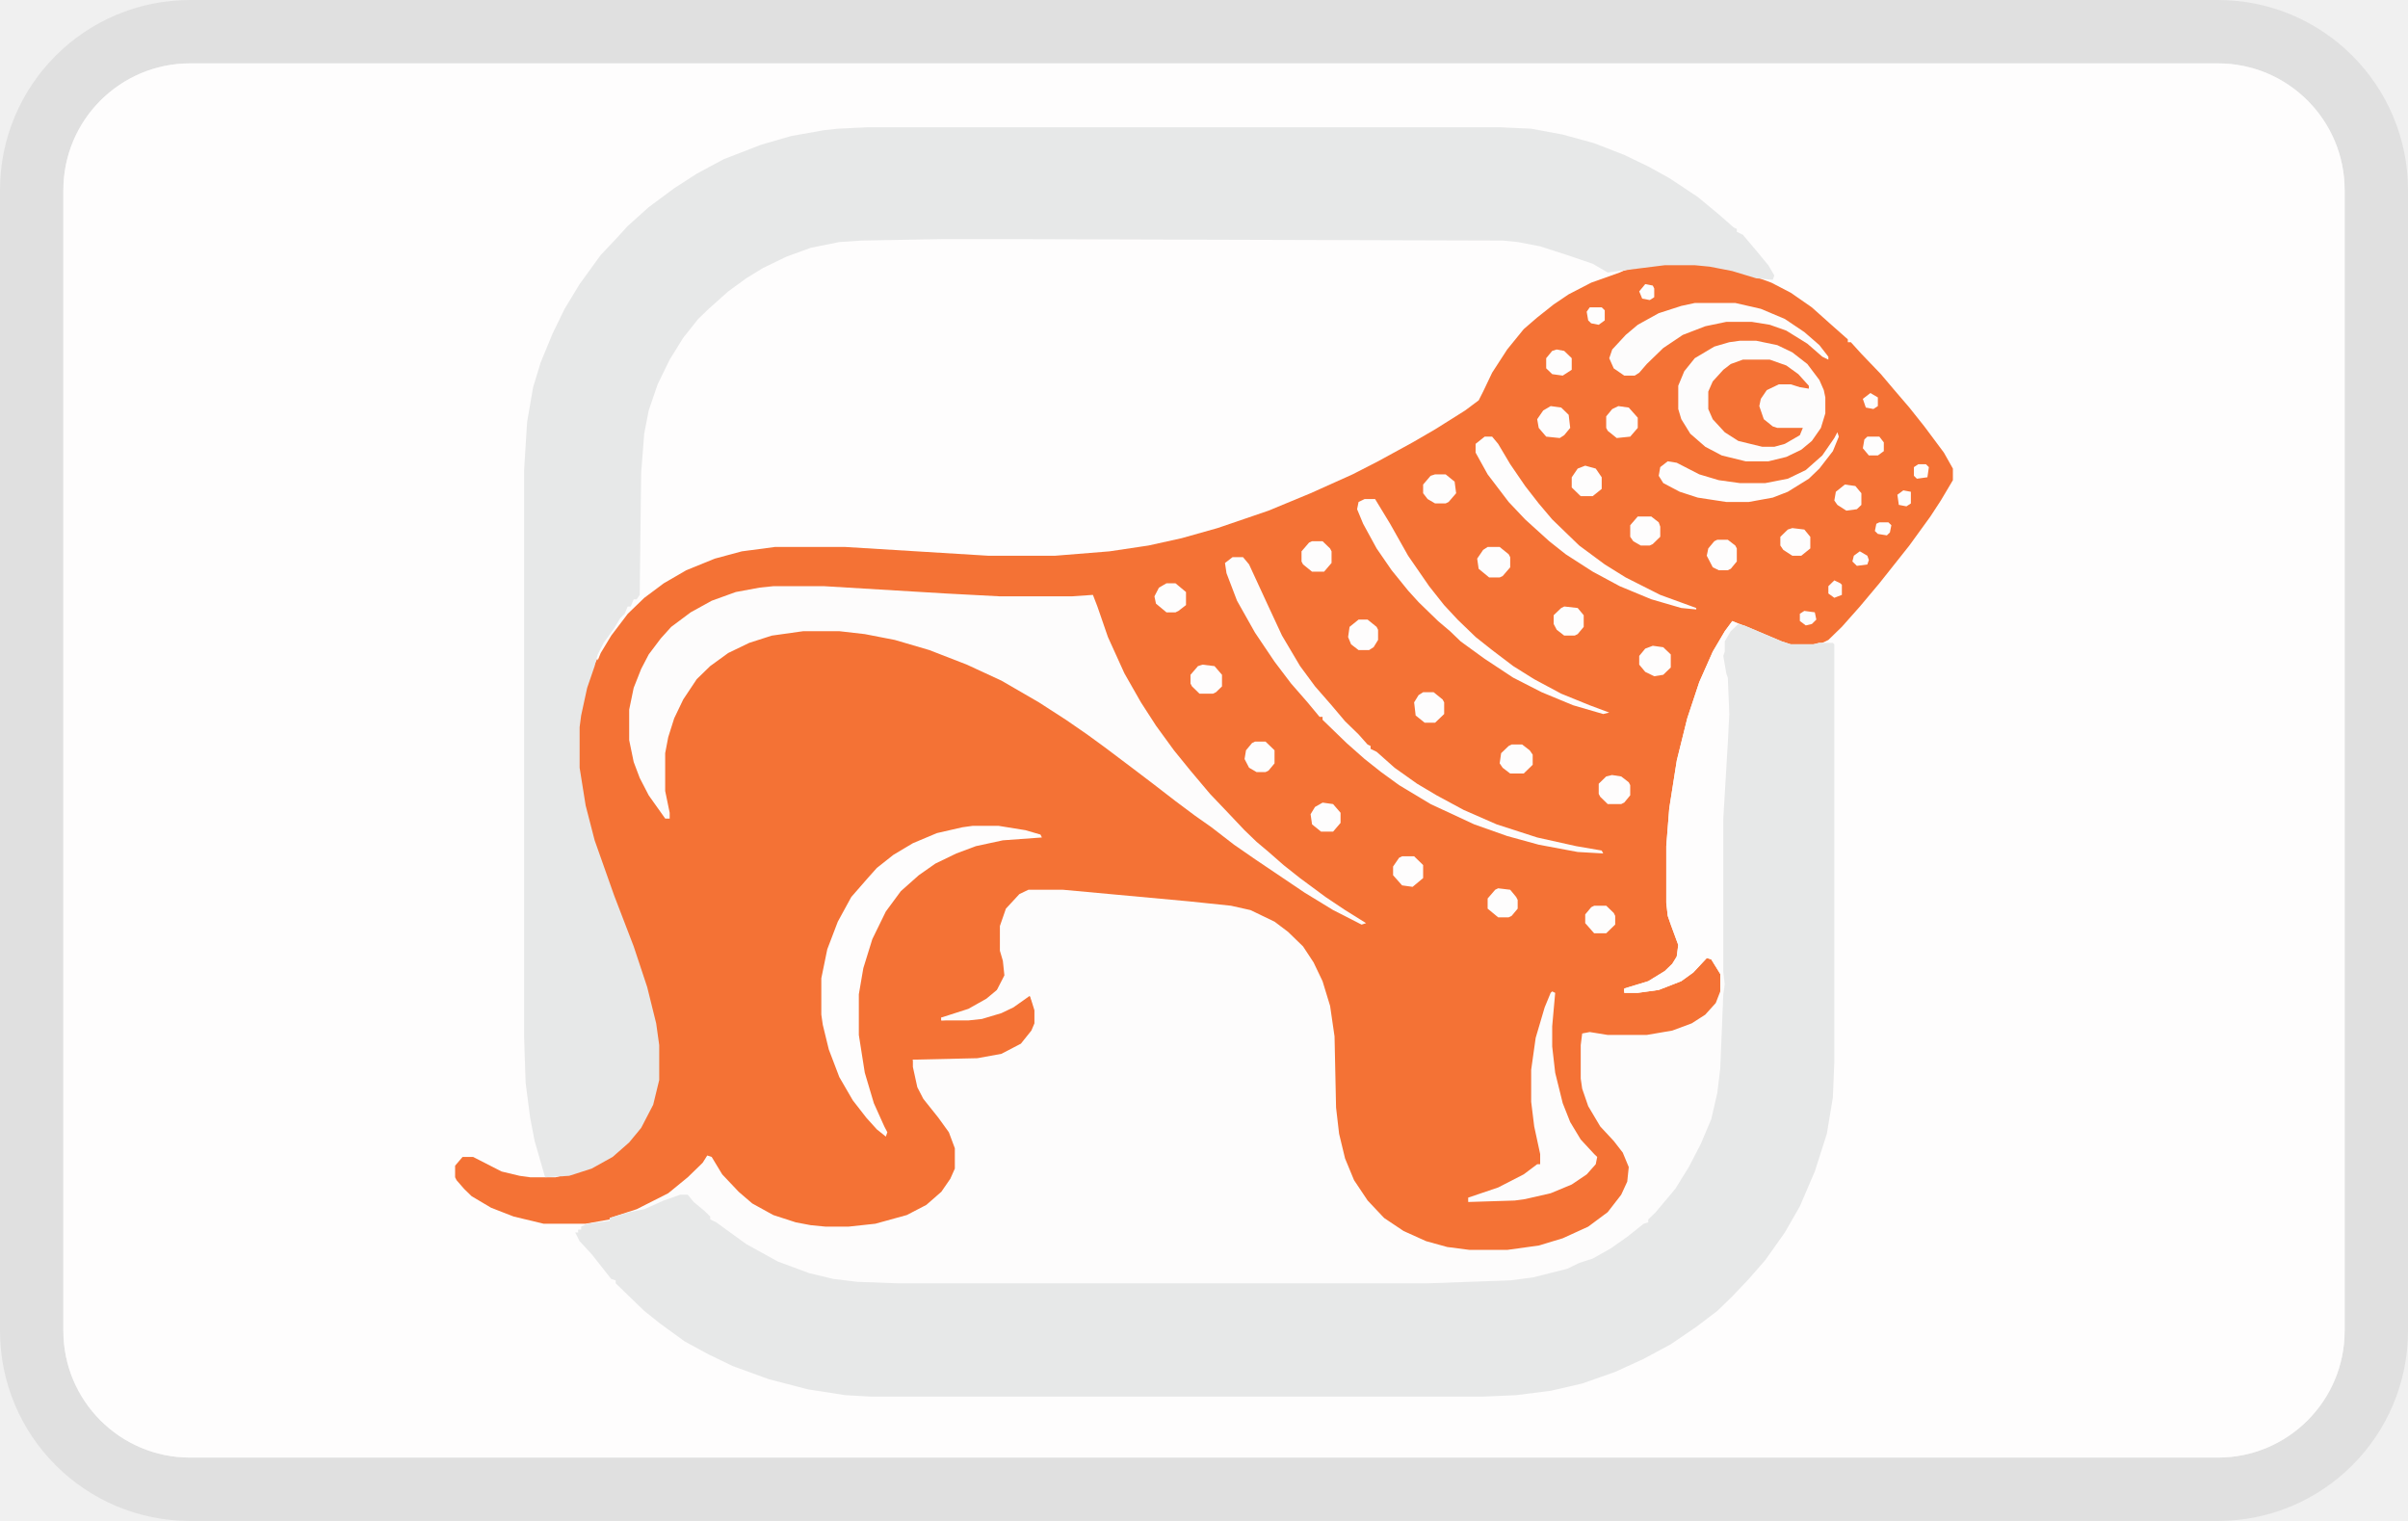
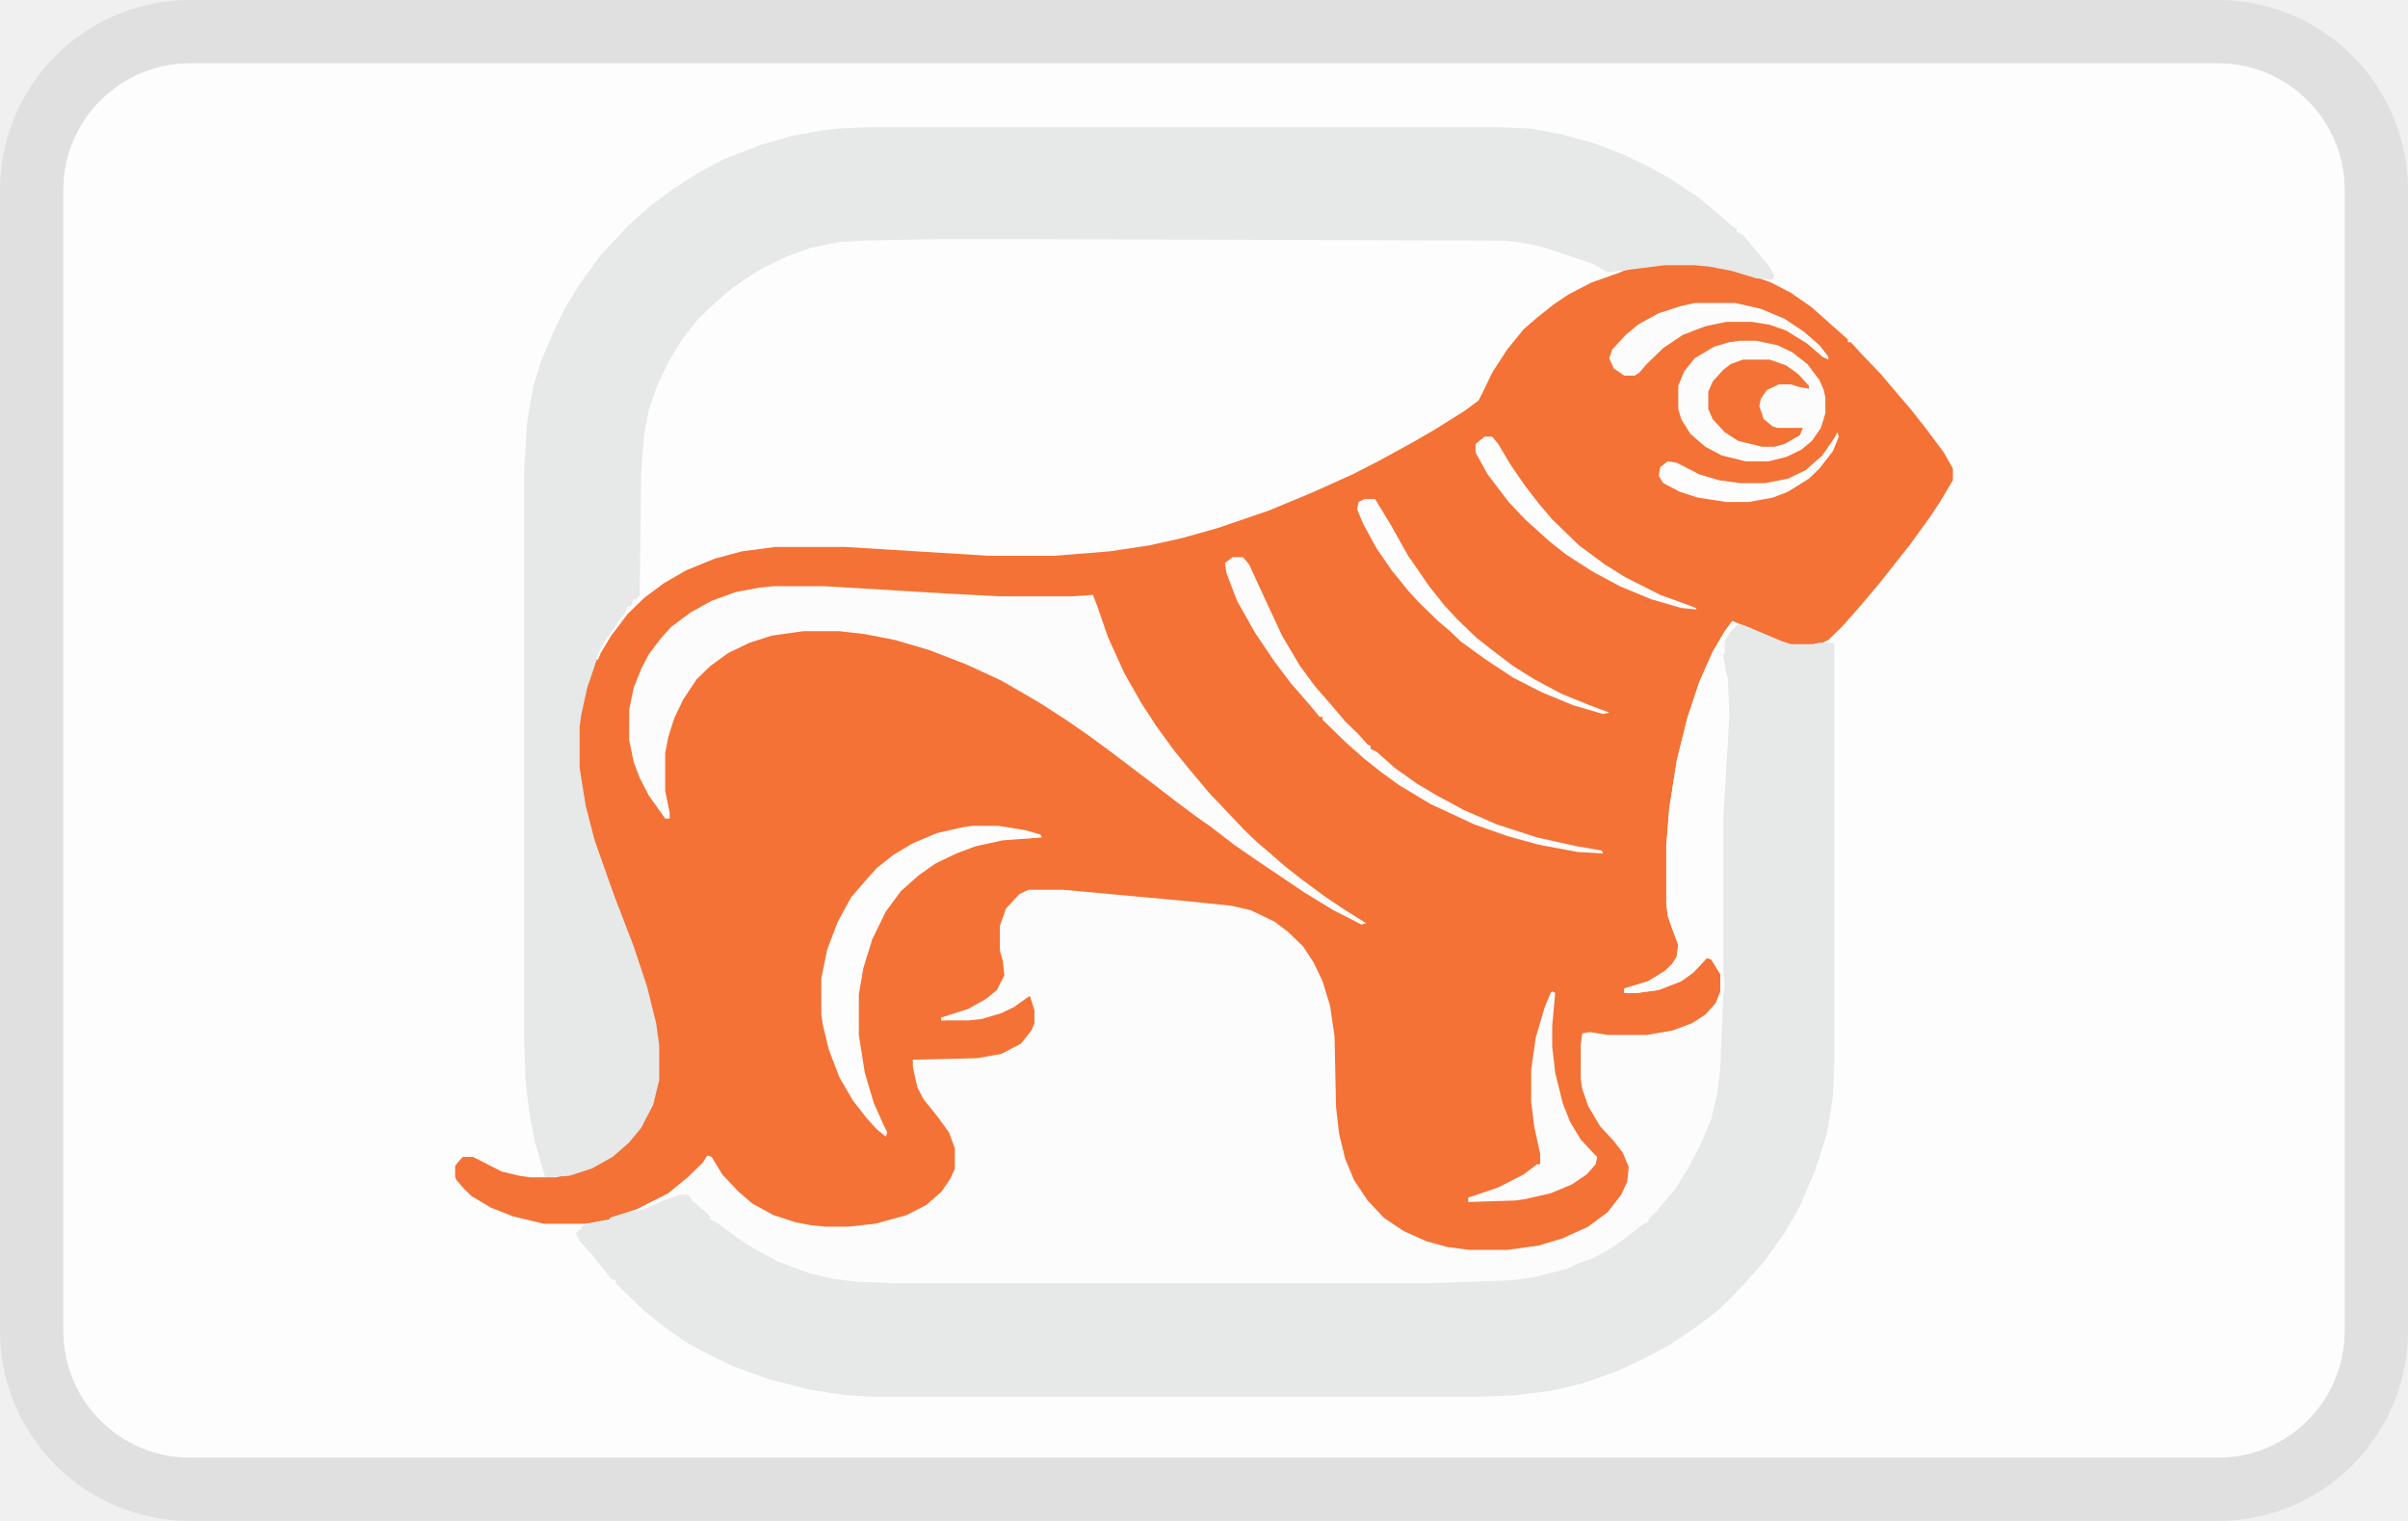
<svg xmlns="http://www.w3.org/2000/svg" width="38" height="24" viewBox="0 0 38 24" fill="none" role="img" aria-labelledby="pi-bogpay">
  <g clip-path="url(#pi-bogpay-clip0)">
    <path d="M35 .5H3A2.5 2.5 0 00.5 3v18A2.5 2.5 0 003 23.5h32a2.5 2.5 0 002.5-2.5V3A2.5 2.5 0 0035 .5z" stroke="#000" stroke-opacity=".07" />
    <g clip-path="url(#pi-bogpay-clip1)">
      <path d="M1 1h36v22H1V1z" fill="#FEFDFD" />
      <path d="M26.271 4.162h.474l.497.07.332.09.379.138.308.16.331.23.308.275.26.23V5.4h.048l.166.183.308.321.213.252.236.275.237.298.308.413.142.252v.183l-.19.32-.165.253-.332.458-.473.596-.308.367-.284.32-.213.207-.143.069-.094.023h-.355l-.308-.115-.593-.252-.07.069-.237.39-.214.48-.19.573-.165.665-.118.756-.048.596v.894l.048.298.118.275.024.183-.071.183-.095.115-.331.206-.38.115v.023h.214l.402-.069.332-.137.237-.207.118-.137.095.046.142.229v.275l-.071.183-.213.23-.237.137-.26.091-.403.07h-.616l-.379-.047-.024.184v.527l.048.229.118.298.166.252.26.275.119.206.047.138-.023.229-.142.275-.19.229-.237.183-.402.207-.356.114-.355.069-.237.023h-.592l-.45-.069-.355-.114-.355-.184-.261-.206-.237-.252-.19-.298-.141-.344-.095-.39-.047-.412-.024-1.123-.071-.481-.142-.458-.214-.39-.26-.275-.166-.137-.331-.184-.308-.091-.569-.07-1.42-.137-.782-.069h-.545l-.19.115-.142.16-.094.276v.39l.07.251-.023.206-.142.207-.213.16-.26.138-.332.091h-.048v.046l.64-.046.308-.091.236-.115.166-.137h.048l.094.229v.206l-.094.183-.143.16-.307.161-.38.069h-1.018l.095.435.142.252.284.344.142.275.024.092v.32l-.166.321-.237.23-.236.137-.285.115-.355.091-.426.046h-.356l-.355-.046-.331-.091-.285-.115-.284-.183-.331-.321-.213-.32-.024-.047h-.047l-.095.138-.308.298-.26.183-.45.23-.427.137-.379.068h-.663l-.474-.114-.355-.138-.308-.183-.118-.115-.119-.137-.023-.046v-.183l.118-.138h.166l.45.23.284.068.166.023h.402l.45-.115.38-.183.26-.206.19-.206.189-.321.118-.367.024-.137v-.55l-.071-.459-.166-.618-.308-.871-.308-.802-.213-.642-.118-.504-.071-.481v-.642l.07-.436.12-.412.165-.344.19-.32.26-.321.284-.275.403-.275.355-.184.474-.16.402-.092.38-.046h1.112l1.848.115.402.023h1.066l.853-.069.616-.092.52-.114.57-.16.615-.207.64-.252.568-.252.497-.23.521-.274.521-.298.403-.252.332-.23.094-.206.213-.39.213-.297.285-.32.308-.253.26-.183.38-.207.354-.137.45-.115.403-.046z" fill="#F47235" />
      <path d="M27.337 9.8l.237.092.544.229.143.046h.355l.095-.023h.213l.023.023v6.6l-.023.55-.095.573-.19.595-.236.55-.237.413-.308.435-.26.298-.261.275-.237.23-.332.252-.402.274-.427.23-.45.206-.52.183-.498.115-.545.069-.52.023h-9.664l-.403-.023-.592-.092-.615-.16-.569-.207-.379-.183-.379-.206-.379-.275-.26-.206-.45-.436v-.046l-.071-.023-.308-.39-.19-.206-.07-.137h.047v-.046h.047v-.046l.095-.046.355-.045v-.046l.426-.138.498-.252.308-.252.236-.229.072-.115.07.023.166.275.26.275.214.184.332.183.355.115.237.045.237.023h.355l.426-.046.497-.137.308-.16.237-.207.142-.206.071-.16v-.321l-.094-.252-.166-.23-.237-.297-.095-.184-.07-.32v-.115l1.018-.023.379-.069.307-.16.166-.207.048-.114v-.206l-.071-.23-.26.184-.19.091-.308.092-.213.023h-.427v-.046l.427-.137.284-.16.166-.138.118-.23-.024-.229-.047-.16v-.39l.095-.274.213-.23.142-.068h.545l1.99.183.662.069.308.069.38.183.212.16.237.23.166.252.142.297.119.39.07.481.024 1.123.048.413.094.39.142.343.214.32.26.276.308.206.355.16.332.092.355.046h.592l.498-.069.378-.114.403-.184.308-.229.213-.275.095-.206.024-.23-.095-.229-.142-.183-.213-.229-.19-.32-.095-.276-.023-.16v-.527l.023-.184.119-.023.284.046h.616l.403-.069.307-.114.213-.137.166-.184.071-.183v-.275l-.142-.23-.07-.022-.214.229-.19.137-.355.138-.331.046h-.213v-.069l.378-.115.261-.16.119-.115.07-.114.024-.183-.118-.321-.048-.138-.023-.206v-.894l.047-.596.119-.756.165-.665.19-.573.213-.48.19-.322.118-.16z" fill="#FDFCFC" />
      <path d="M14.855 3.75h1.042l7.816.023.355.046.38.091.497.16.213.092.19.092.118.023.19-.023-.095.046-.45.16-.356.184-.237.16-.26.206-.213.184-.26.32-.238.367-.142.298-.07.138-.214.16-.474.298-.355.206-.545.298-.402.206-.663.298-.664.275-.805.275-.568.16-.521.115-.616.092-.853.069H15.59l-2.25-.138h-1.113l-.52.069-.427.115-.45.183-.355.206-.308.23-.26.251-.261.344-.166.275-.047.115-.024-.092.19-.32.141-.184.071-.115.095-.137h.048L10 9.456h.047l.024-.069.024-1.925.047-.618.095-.459.166-.435.26-.481.26-.344.261-.275.19-.183.236-.184.308-.206.237-.137.427-.184.331-.091.332-.07.355-.022 1.255-.023z" fill="#FEFDFD" />
      <path d="M13.695 2.008h9.97l.498.023.497.092.498.137.473.184.38.183.331.183.45.298.332.275.236.207.048.022v.046l.095.046.213.252.19.23.094.16-.024.069-.26-.023-.38-.115-.354-.069-.237-.023h-.474l-.734.092-.166.023-.237-.138-.402-.137-.427-.138-.355-.068-.237-.023-7.816-.023h-1.042l-1.255.023-.355.023-.45.091-.38.138-.378.183-.26.16-.285.207-.308.275-.166.16-.237.298-.213.344-.19.39-.141.412-.071.367-.048.618-.023 1.925-.048.07H10l-.047.114h-.048l-.047.114-.071.07-.095.16-.166.229-.094.183-.048.183-.118.344-.095.436-.024.183v.642l.095.595.142.55.308.871.308.802.213.642.142.573.048.344v.55l-.095.39-.19.366-.19.23-.26.228-.331.184-.355.114-.38.023-.165-.573-.071-.367-.071-.55-.024-.71v-8.96l.047-.757.095-.55.119-.39.189-.458.19-.39.236-.389.332-.458.26-.275.166-.183.332-.298.402-.298.356-.23.426-.229.592-.229.474-.137.52-.092.214-.023.474-.023zM27.408 9.846l.118.023.592.252.143.046h.355l.095-.023h.213l.023.023v6.6l-.023.55-.095.573-.19.595-.236.55-.237.413-.308.435-.26.298-.261.275-.237.23-.332.252-.402.274-.427.23-.45.206-.52.183-.498.115-.545.069-.52.023h-9.664l-.403-.023-.592-.092-.615-.16-.569-.207-.379-.183-.379-.206-.379-.275-.26-.207-.45-.435v-.046l-.071-.023-.308-.39-.19-.206-.07-.137h.047v-.046h.047v-.046l.095-.046.355-.045v-.046l.308-.092.237-.046.308-.137.26-.092h.119l.094.115.166.137.095.092v.046l.095.046.473.343.498.275.497.184.379.091.379.046.64.023h8.36l1.303-.046.355-.046.545-.137.189-.092.213-.069.284-.16.26-.183.261-.207.072-.022v-.046l.118-.115.308-.367.213-.343.19-.367.165-.39.095-.412.047-.39.048-1.168.023-.16-.047-.367v-2.27l.071-1.19.024-.528-.024-.504-.047-.16-.024-.184.024-.069v-.137l.142-.23.07-.045z" fill="#E7E8E8" />
      <path d="M12.203 9.25h.805l1.918.115.853.045h1.137l.331-.023.071.184.166.481.26.573.261.458.237.367.284.39.26.32.309.367.284.298.26.275.19.183.19.16.236.207.26.206.403.298.308.206.332.207-.071.023-.45-.23-.45-.275-.782-.527-.331-.229-.356-.275-.26-.183-.308-.23-.355-.274-.332-.252-.426-.321-.284-.207-.332-.229-.426-.275-.592-.343-.545-.252-.592-.23-.545-.16-.474-.092-.402-.046h-.569l-.497.07-.355.114-.332.16-.284.206-.213.207-.213.32-.143.298-.094.298-.048.252v.596l.071.344v.092h-.07l-.261-.367-.142-.275-.095-.252-.071-.344v-.481l.071-.344.118-.298.119-.229.19-.252.165-.183.308-.23.332-.183.379-.137.378-.07.214-.022z" fill="#FDFCFC" />
      <path d="M27.337 9.8l.095.046-.119.114-.095.16v.161l-.023.069.047.275.024.069.024.573-.024.458-.071 1.192v2.52l-.048-.068-.142-.23-.07-.022-.214.229-.19.137-.355.138-.331.046h-.213v-.069l.378-.115.261-.16.119-.115.07-.114.024-.183-.118-.321-.048-.138-.023-.206v-.894l.047-.596.119-.756.165-.665.19-.573.213-.48.19-.322.118-.16z" fill="#FEFDFD" />
      <path d="M27.455 5.377h.26l.332.069.237.114.237.184.19.252.07.16.024.115v.252l-.07.23-.143.205-.166.138-.236.114-.285.07h-.355l-.379-.093-.26-.137-.237-.206-.142-.23-.048-.16v-.367l.095-.229.166-.206.308-.183.236-.069.166-.023z" fill="#FDFCFC" />
      <path d="M15.353 13.031h.402l.427.069.237.069.023.046-.616.045-.426.092-.308.115-.331.16-.261.183-.284.252-.237.321-.213.436-.142.458-.071.413v.641l.094.596.143.481.165.367.048.092-.024.068-.142-.114-.166-.184-.213-.274-.213-.367-.166-.436-.095-.39-.023-.16v-.573l.094-.458.166-.435.213-.39.26-.298.143-.16.26-.206.308-.184.38-.16.402-.092.166-.023z" fill="#FEFDFD" />
      <path d="M24.495 15.644l.047.023-.047.527v.32l.047.413.119.481.118.298.166.275.213.23.047.045-.023.115-.142.16-.237.16-.332.138-.402.092-.166.023-.734.023v-.069l.473-.16.403-.207.213-.16h.047v-.16l-.094-.436-.048-.39v-.504l.071-.504.142-.481.095-.23.024-.022zM19.45 8.792h.166l.095.114.307.665.213.458.285.481.237.321.26.298.213.252.213.207.142.16.048.023v.046l.095.046.284.252.355.252.308.183.426.23.521.228.64.207.616.137.402.069.024.046-.403-.023-.615-.115-.498-.137-.52-.184-.688-.32-.497-.299-.284-.206-.26-.206-.285-.252-.379-.367v-.046h-.047l-.19-.229-.26-.298-.26-.343-.309-.459-.284-.504-.166-.435-.024-.16.119-.092z" fill="#FDFCFC" />
      <path d="M27.503 5.675h.426l.26.092.19.137.166.184v.045l-.142-.023-.142-.045h-.19l-.19.091-.094.138-.024.114.071.207.142.114.071.023h.403l-.047.115-.237.137L28 7.05h-.19l-.378-.092-.214-.137-.19-.206-.07-.16v-.276l.07-.16.167-.184.118-.091.19-.069z" fill="#F47235" />
      <path d="M26.745 4.781h.64l.402.092.379.16.308.207.237.206.142.183v.046l-.095-.046-.237-.206-.332-.206-.26-.092-.284-.046h-.403l-.331.069-.356.137-.308.207-.26.252-.118.137-.072.046h-.165l-.166-.114-.071-.16.047-.138.213-.23.19-.16.331-.183.356-.115.213-.046z" fill="#FDFCFC" />
-       <path d="M21.534 7.875h.166l.237.39.284.504.332.481.236.298.214.23.284.274.26.206.332.252.331.207.427.229.45.183.308.115-.095.023-.474-.138-.497-.206-.45-.23-.45-.297-.379-.275-.166-.16-.19-.161-.307-.298-.166-.183-.26-.321-.237-.344-.213-.39-.095-.229.023-.114.095-.046zM23.429 6.89h.118l.095.114.19.32.236.345.214.275.213.252.426.412.403.298.331.206.545.275.568.207v.023l-.236-.023-.474-.138-.497-.206-.427-.23-.426-.274-.26-.206-.38-.344-.26-.275-.332-.436-.19-.343v-.138l.143-.114zM28.995 6.82l.023.07-.094.229-.213.275-.166.16-.332.206-.237.092-.379.069h-.355l-.45-.069-.284-.092-.26-.137-.072-.115.024-.137.118-.092.142.023.356.183.308.092.331.046h.403l.355-.069.284-.137.26-.23.19-.275.048-.091zM24.471 6.408l.166.023.118.115.024.206-.095.115-.07.045-.214-.022-.118-.138-.024-.137.095-.138.118-.069zM23.476 8.631h.19l.142.115.024.046v.16l-.119.138-.047.022H23.5l-.166-.137-.023-.16.094-.138.071-.046zM25.537 6.408l.166.023.142.16v.161l-.119.138-.213.022-.142-.114-.024-.046V6.57l.095-.115.095-.046zM22.647 7.485h.166l.142.115.024.183-.119.138-.047.023h-.166l-.118-.069-.071-.092v-.137l.118-.138.071-.023zM23.855 11.748h.166l.119.092.047.068v.16l-.142.138h-.213l-.119-.091-.047-.07.023-.16.119-.114.047-.023zM26.082 10.19l.165.023.119.114v.206l-.119.115-.142.023-.142-.069-.095-.114v-.138l.095-.115.119-.045zM18.976 10.488l.19.023.118.137v.183l-.095.092-.047.023h-.213l-.118-.115-.024-.045v-.138l.118-.137.071-.023zM20.705 8.54h.166l.118.114.024.046v.183l-.118.138h-.19l-.142-.115-.024-.046V8.7l.119-.138.047-.022zM25.442 12.23l.142.022.119.092.023.046v.16l-.094.114-.048.024h-.213l-.118-.115-.024-.046v-.16l.118-.115.095-.023zM22.458 10.923h.166l.142.115.024.045v.184l-.143.137h-.165l-.142-.114-.024-.207.07-.114.072-.046zM21.44 9.777h.142l.142.115.023.046v.16l-.07.114-.072.046h-.166l-.118-.091-.047-.115.023-.16.142-.115zM22.126 13.512h.19l.142.138v.206l-.166.138-.166-.023-.142-.16v-.138l.095-.138.047-.023zM27.1 8.517h.166l.118.091.024.046v.206l-.095.115-.047.023h-.142l-.095-.046-.095-.183.024-.115.095-.114.047-.023zM19.805 11.702h.166l.142.137v.207l-.095.114-.047.023h-.142l-.118-.069-.071-.137.023-.138.095-.114.047-.023zM25.016 7.348l.166.046.094.137v.184l-.142.114h-.19l-.141-.137v-.16l.094-.138.119-.046zM25.845 8.15h.213l.118.092.024.068v.16l-.118.115-.048.023h-.142l-.118-.068-.048-.07v-.182l.119-.138zM18.408 9.204h.142l.166.138v.206l-.119.092-.047.023h-.142l-.166-.138-.024-.115.071-.137.119-.069zM24.684 9.57l.213.024.095.114v.184l-.095.114-.047.023h-.166l-.118-.092-.048-.091v-.138l.119-.114.047-.023zM23.642 14.017l.19.023.094.114.024.046v.138l-.095.114-.047.023h-.166l-.166-.137v-.16l.119-.138.047-.023zM20.871 12.665l.166.023.118.137v.16l-.118.138h-.19l-.142-.115-.023-.16.07-.115.12-.068zM25.158 14.292h.19l.118.114.023.046v.137l-.142.138h-.19l-.141-.16v-.138l.095-.114.047-.023zM28.284 8.333l.19.023.094.115v.183l-.142.115h-.142l-.142-.092-.047-.069v-.137l.118-.115.071-.023zM29.113 7.646l.166.023.095.114v.184l-.071.068-.166.023-.142-.091-.048-.069.024-.138.142-.114zM24.566 5.515l.118.022.119.115v.183l-.142.092-.166-.023-.095-.092v-.16l.095-.115.07-.022zM29.468 6.89h.19l.07.091v.138l-.094.068h-.142l-.095-.114.024-.138.047-.045zM25.087 4.85h.19l.047.046v.16l-.095.069-.119-.023-.047-.046-.024-.137.048-.069zM30.274 7.325h.118l.047.046-.023.16-.166.023-.047-.046v-.137l.07-.046zM28.474 9.64l.165.022.024.115-.07.069-.096.023-.094-.07v-.114l.07-.045zM25.963 4.483l.119.023.023.046v.138l-.07.045-.12-.023-.047-.114.095-.115zM28.947 9.158l.095.046.024.023v.16l-.119.046-.094-.068V9.25l.094-.092zM30.037 7.738l.118.022v.184l-.07.046-.12-.023-.023-.16.095-.07zM29.658 8.242h.142l.047.046-.023.114-.048.046-.142-.023-.047-.046.023-.114.048-.023zM29.516 6.202l.118.069v.137l-.07.046-.12-.023-.047-.137.119-.092zM29.35 8.7l.118.069.024.068-.024.07-.165.022-.071-.069.023-.091.095-.07z" fill="#FEFDFD" />
+       <path d="M21.534 7.875h.166l.237.39.284.504.332.481.236.298.214.23.284.274.26.206.332.252.331.207.427.229.45.183.308.115-.095.023-.474-.138-.497-.206-.45-.23-.45-.297-.379-.275-.166-.16-.19-.161-.307-.298-.166-.183-.26-.321-.237-.344-.213-.39-.095-.229.023-.114.095-.046zM23.429 6.89h.118l.095.114.19.32.236.345.214.275.213.252.426.412.403.298.331.206.545.275.568.207v.023l-.236-.023-.474-.138-.497-.206-.427-.23-.426-.274-.26-.206-.38-.344-.26-.275-.332-.436-.19-.343v-.138l.143-.114zM28.995 6.82l.023.07-.094.229-.213.275-.166.16-.332.206-.237.092-.379.069h-.355l-.45-.069-.284-.092-.26-.137-.072-.115.024-.137.118-.092.142.023.356.183.308.092.331.046h.403l.355-.069.284-.137.26-.23.19-.275.048-.091z" fill="#FEFDFD" />
    </g>
  </g>
  <defs>
    <clipPath id="pi-bogpay-clip0">
      <path fill="#fff" d="M0 0h38v24H0z" />
    </clipPath>
    <clipPath id="pi-bogpay-clip1">
      <rect x="1" y="1" width="36" height="22" rx="2" fill="#fff" />
    </clipPath>
  </defs>
</svg>
